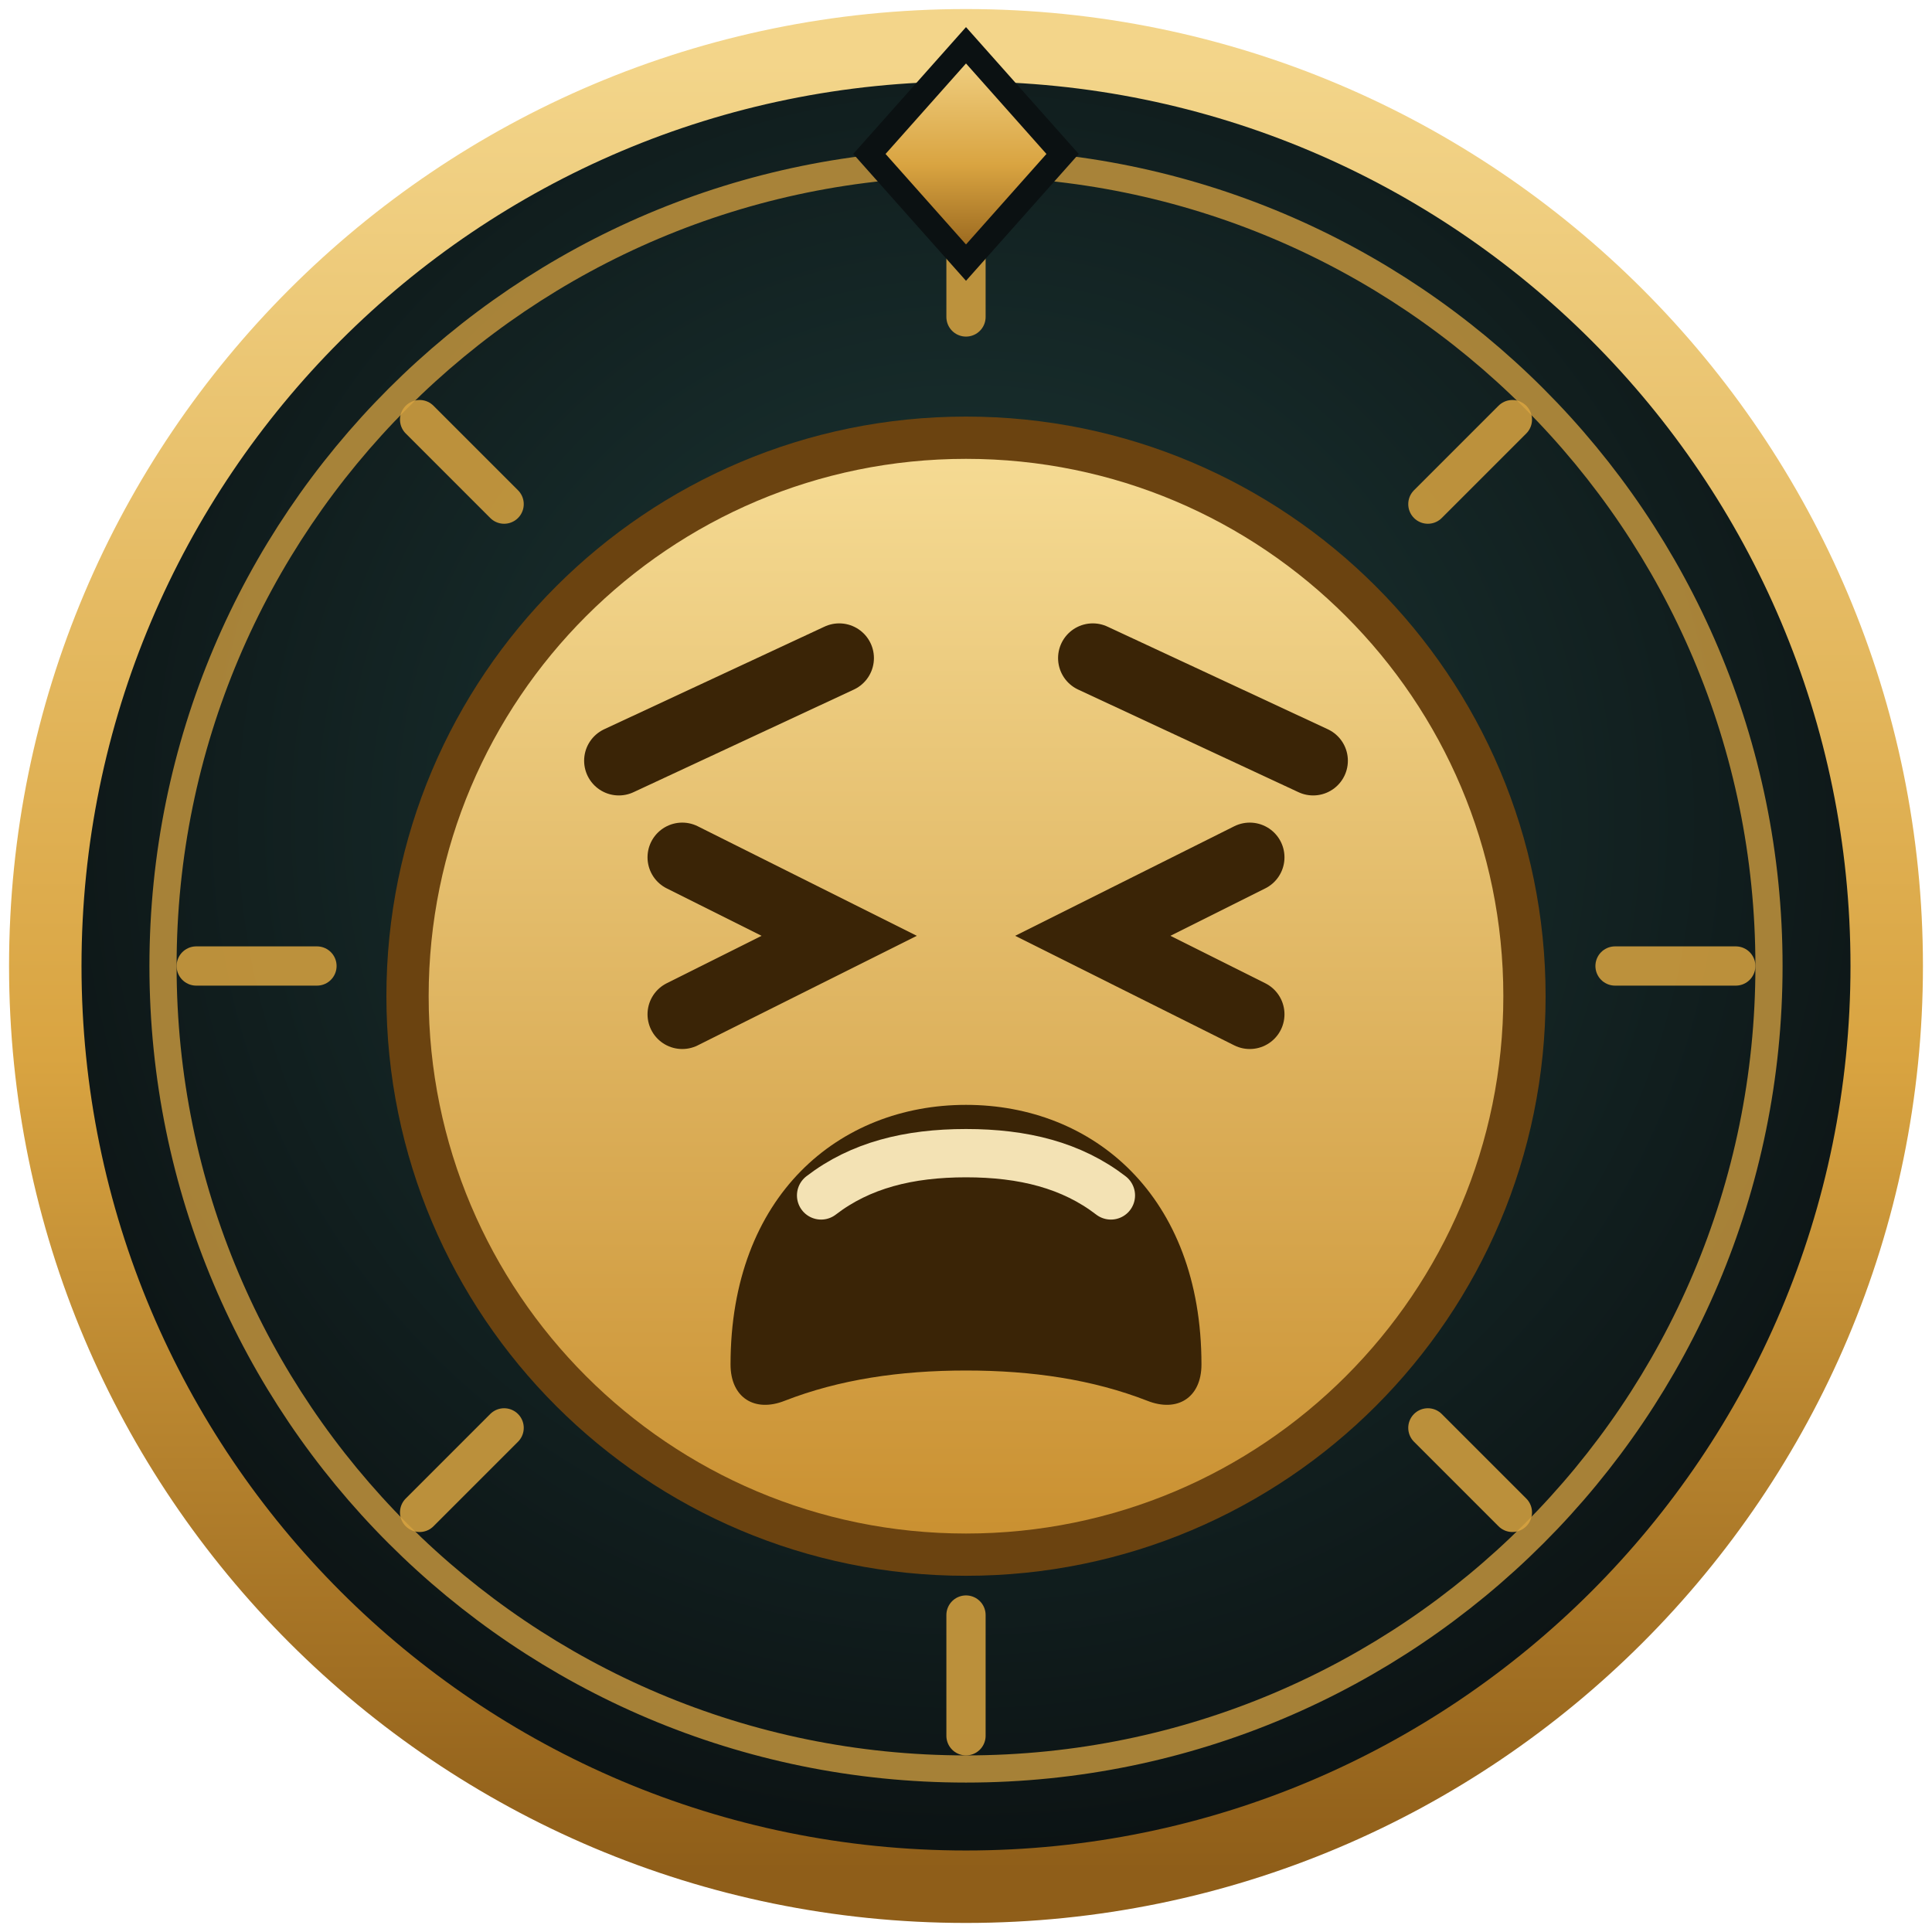
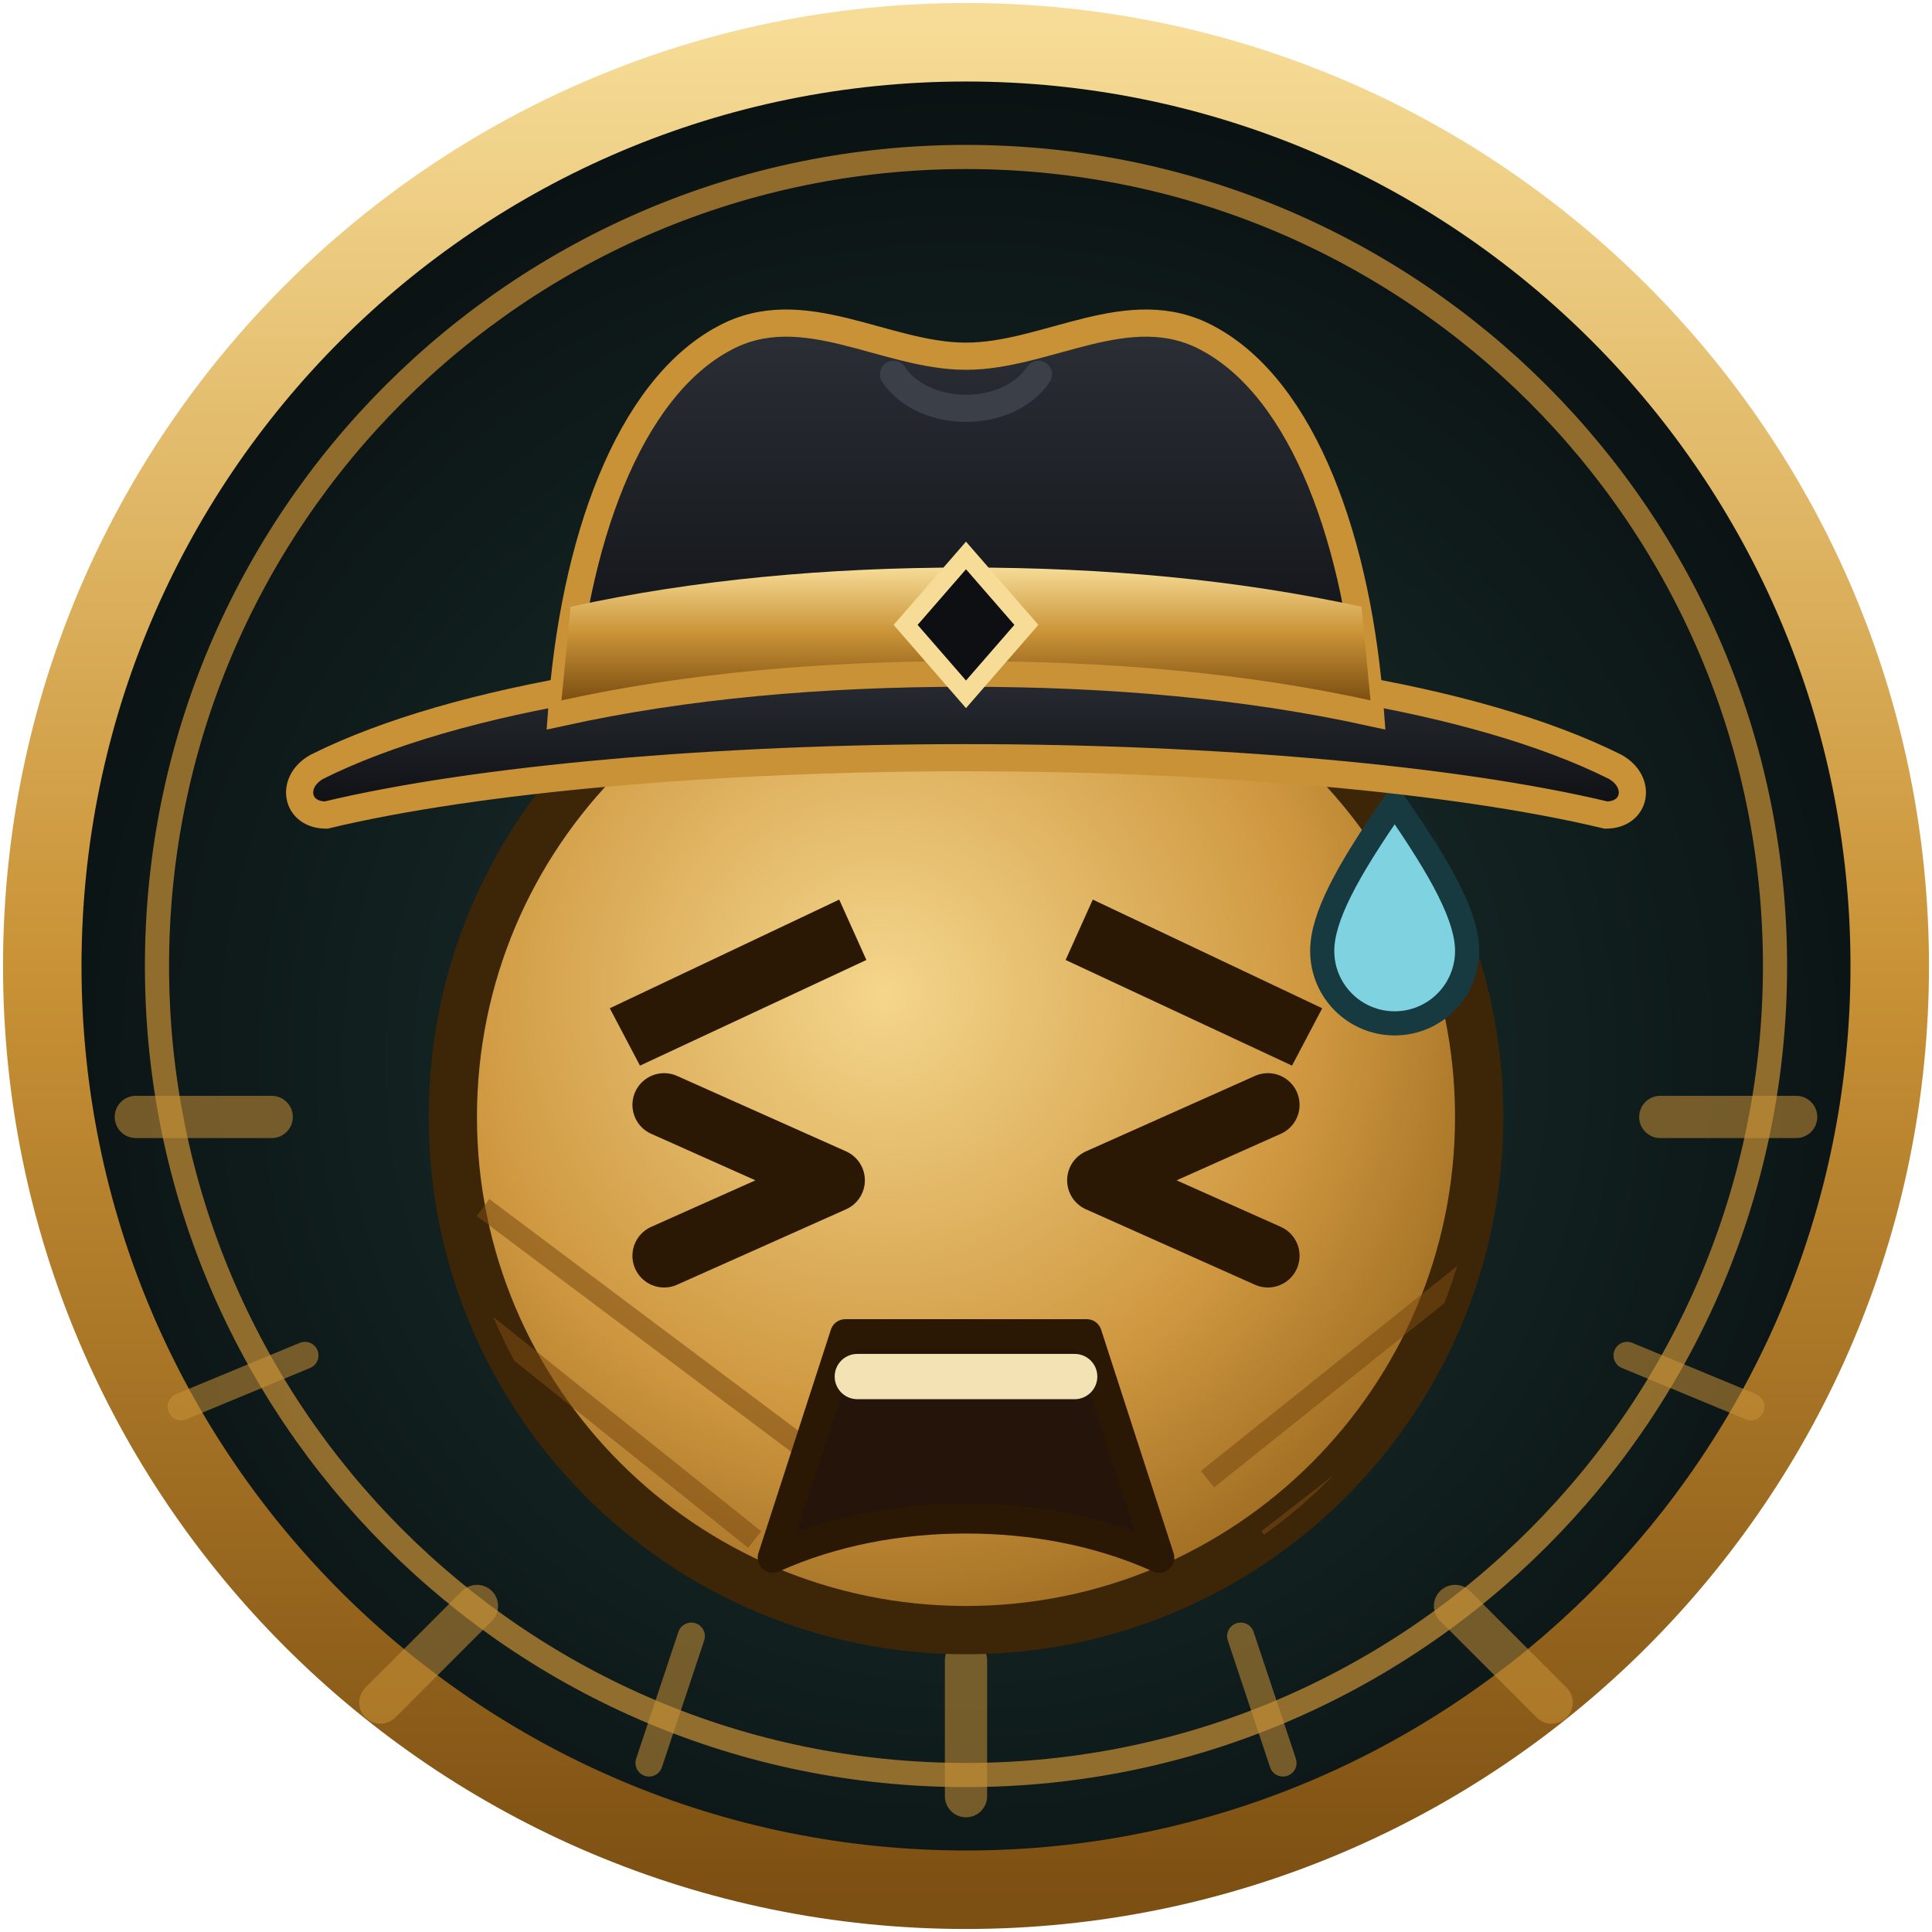
<svg xmlns="http://www.w3.org/2000/svg" viewBox="0 0 64 64">
  <defs>
-     <linearGradient id="brass" x1="0" y1="0" x2="0" y2="1">
-       <stop offset="0" stop-color="#f3d58a" />
-       <stop offset=".55" stop-color="#d9a441" />
-       <stop offset="1" stop-color="#8f5e19" />
+     <linearGradient id="rim" x1="0" y1="0" x2="0" y2="1">
+       <stop offset="0" stop-color="#f6dc96" />
+       <stop offset=".5" stop-color="#c99236" />
+       <stop offset="1" stop-color="#7c4f12" />
    </linearGradient>
-     <linearGradient id="face" x1="0" y1="0" x2="0" y2="1">
-       <stop offset="0" stop-color="#f6dc95" />
-       <stop offset="1" stop-color="#c98f2f" />
+     <radialGradient id="face" cx=".42" cy=".38" r=".75">
+       <stop offset="0" stop-color="#f4d68c" />
+       <stop offset=".55" stop-color="#cf9840" />
+       <stop offset="1" stop-color="#875713" />
+     </radialGradient>
+     <radialGradient id="bg" cx=".5" cy=".55" r=".62">
+       <stop offset="0" stop-color="#1c3533" />
+       <stop offset="1" stop-color="#070b0c" />
+     </radialGradient>
+     <linearGradient id="hat" x1="0" y1="0" x2="0" y2="1">
+       <stop offset="0" stop-color="#2b2f36" />
+       <stop offset="1" stop-color="#0d0f12" />
    </linearGradient>
-     <radialGradient id="bg" cx=".5" cy=".42" r=".6">
-       <stop offset="0" stop-color="#1d3a38" />
-       <stop offset="1" stop-color="#0b1112" />
-     </radialGradient>
+     <clipPath id="faceclip">
+       <circle cx="32" cy="37" r="17" />
+     </clipPath>
  </defs>
-   <circle cx="32" cy="32" r="30.5" fill="url(#bg)" stroke="url(#brass)" stroke-width="2.4" />
-   <circle cx="32" cy="32" r="26.6" fill="none" stroke="#d9a441" stroke-width=".9" opacity=".75" />
-   <g stroke="#d9a441" stroke-width="1.3" stroke-linecap="round" opacity=".85">
-     <path d="M32 6.5v4M32 53.5v4M6.5 32h4M53.5 32h4" />
-     <path d="M13.9 13.9l2.8 2.8M47.3 47.3l2.8 2.8M50.1 13.9l-2.8 2.8M16.7 47.3l-2.8 2.8" />
+   <circle cx="32" cy="32" r="30.6" fill="url(#bg)" stroke="url(#rim)" stroke-width="2.6" />
+   <circle cx="32" cy="32" r="26.8" fill="none" stroke="#c99236" stroke-width=".8" opacity=".7" />
+   <g stroke="#c99236" stroke-linecap="round" opacity=".55">
+     <g stroke-width="1.4">
+       <path d="M32 59.5v-4.5M4.5 37h4.5M59.5 37H55M12.6 56.4l3.2-3.2M51.4 56.4l-3.2-3.2" />
+     </g>
+     <g stroke-width=".9">
+       <path d="M21.5 58.4l1.4-4.2M42.5 58.4l-1.4-4.2M6 46.6l4.1-1.7M58 46.6l-4.1-1.7" />
+     </g>
  </g>
-   <path d="M32 1.5l3.2 3.6L32 8.7l-3.2-3.6z" fill="url(#brass)" stroke="#0b1112" stroke-width=".8" />
-   <circle cx="32" cy="33" r="18.5" fill="url(#face)" stroke="#6b4310" stroke-width="1.4" />
-   <g fill="none" stroke="#3a2406" stroke-width="2.3" stroke-linecap="round">
-     <path d="M20.5 25.2l7.3-3.4" />
-     <path d="M43.5 25.2l-7.3-3.4" />
-     <path d="M22.6 28.4l5.2 2.6-5.2 2.6" />
-     <path d="M41.4 28.4l-5.2 2.6 5.2 2.6" />
+   <circle cx="32" cy="37" r="17" fill="url(#face)" stroke="#3d2507" stroke-width="1.6" />
+   <g clip-path="url(#faceclip)" stroke="#7a4b10" stroke-width=".7" opacity=".55">
+     <path d="M15 46l8 6M15 43l10 8M16 40l12 9M44 52l7-5M42 51l9-7M40 49l10-8" />
  </g>
-   <path d="M24.2 45.2c0-5.6 3.6-8.6 7.8-8.6s7.8 3 7.8 8.6c0 1.1-.8 1.6-1.8 1.2-1.8-.7-3.8-1-6-1s-4.2.3-6 1c-1 .4-1.8-.1-1.8-1.2z" fill="#3a2406" />
-   <path d="M27.2 39.6c1.3-1 2.9-1.4 4.8-1.4s3.5.4 4.8 1.4" fill="none" stroke="#f3e2b4" stroke-width="1.6" stroke-linecap="round" />
+   <path d="M20.2 33.4l7.6-3.6 .9 2-7.5 3.5z M43.8 33.4l-7.6-3.6-.9 2 7.5 3.5z" fill="#2a1804" />
+   <g fill="none" stroke="#2a1804" stroke-linecap="round" stroke-linejoin="round">
+     <path d="M22 36.6l5.6 2.5L22 41.6" stroke-width="2.1" />
+     <path d="M42 36.6l-5.6 2.5L42 41.6" stroke-width="2.1" />
+   </g>
+   <path d="M25.6 51.6l2.4-7.4h8l2.4 7.4c-2-.9-4.2-1.3-6.4-1.3s-4.4.4-6.4 1.3z" fill="#24140a" stroke="#2a1804" stroke-width="1" stroke-linejoin="round" />
+   <path d="M28.4 45.6h7.2" stroke="#f3e2b4" stroke-width="1.5" stroke-linecap="round" />
+   <path d="M46.2 26.6c1.6 2.3 2.4 3.8 2.4 4.9a2.4 2.4 0 0 1-4.8 0c0-1.1.8-2.6 2.4-4.9z" fill="#7fd3e0" stroke="#173a40" stroke-width=".8" />
+   <path d="M10.5 25.4c4.6-2.3 12.6-3.6 21.5-3.6s16.9 1.3 21.5 3.6c.9.5.7 1.6-.3 1.6-5-1.2-13-1.9-21.2-1.9s-16.2.7-21.2 1.9c-1 0-1.2-1.1-.3-1.6z" fill="url(#hat)" stroke="#c99236" stroke-width=".9" />
+   <path d="M18.6 23.6c.4-5.6 2.2-10.7 5.4-12.4 2.6-1.4 5.3.6 8 .6s5.4-2 8-.6c3.2 1.7 5 6.8 5.4 12.4-4.1-.9-8.6-1.3-13.4-1.3s-9.3.4-13.4 1.3z" fill="url(#hat)" stroke="#c99236" stroke-width=".9" />
+   <path d="M29.6 12.4c1 1.5 3.8 1.5 4.8 0" fill="none" stroke="#3a3f48" stroke-width=".9" stroke-linecap="round" />
+   <path d="M18.9 20.1c4.1-.9 8.5-1.3 13.1-1.3s9 .4 13.1 1.3l.3 3.1c-4.1-.9-8.6-1.3-13.4-1.3s-9.3.4-13.4 1.3z" fill="url(#rim)" />
+   <path d="M32 18.4l2 2.3-2 2.3-2-2.3z" fill="#0d0f12" stroke="#f6dc96" stroke-width=".6" />
</svg>
